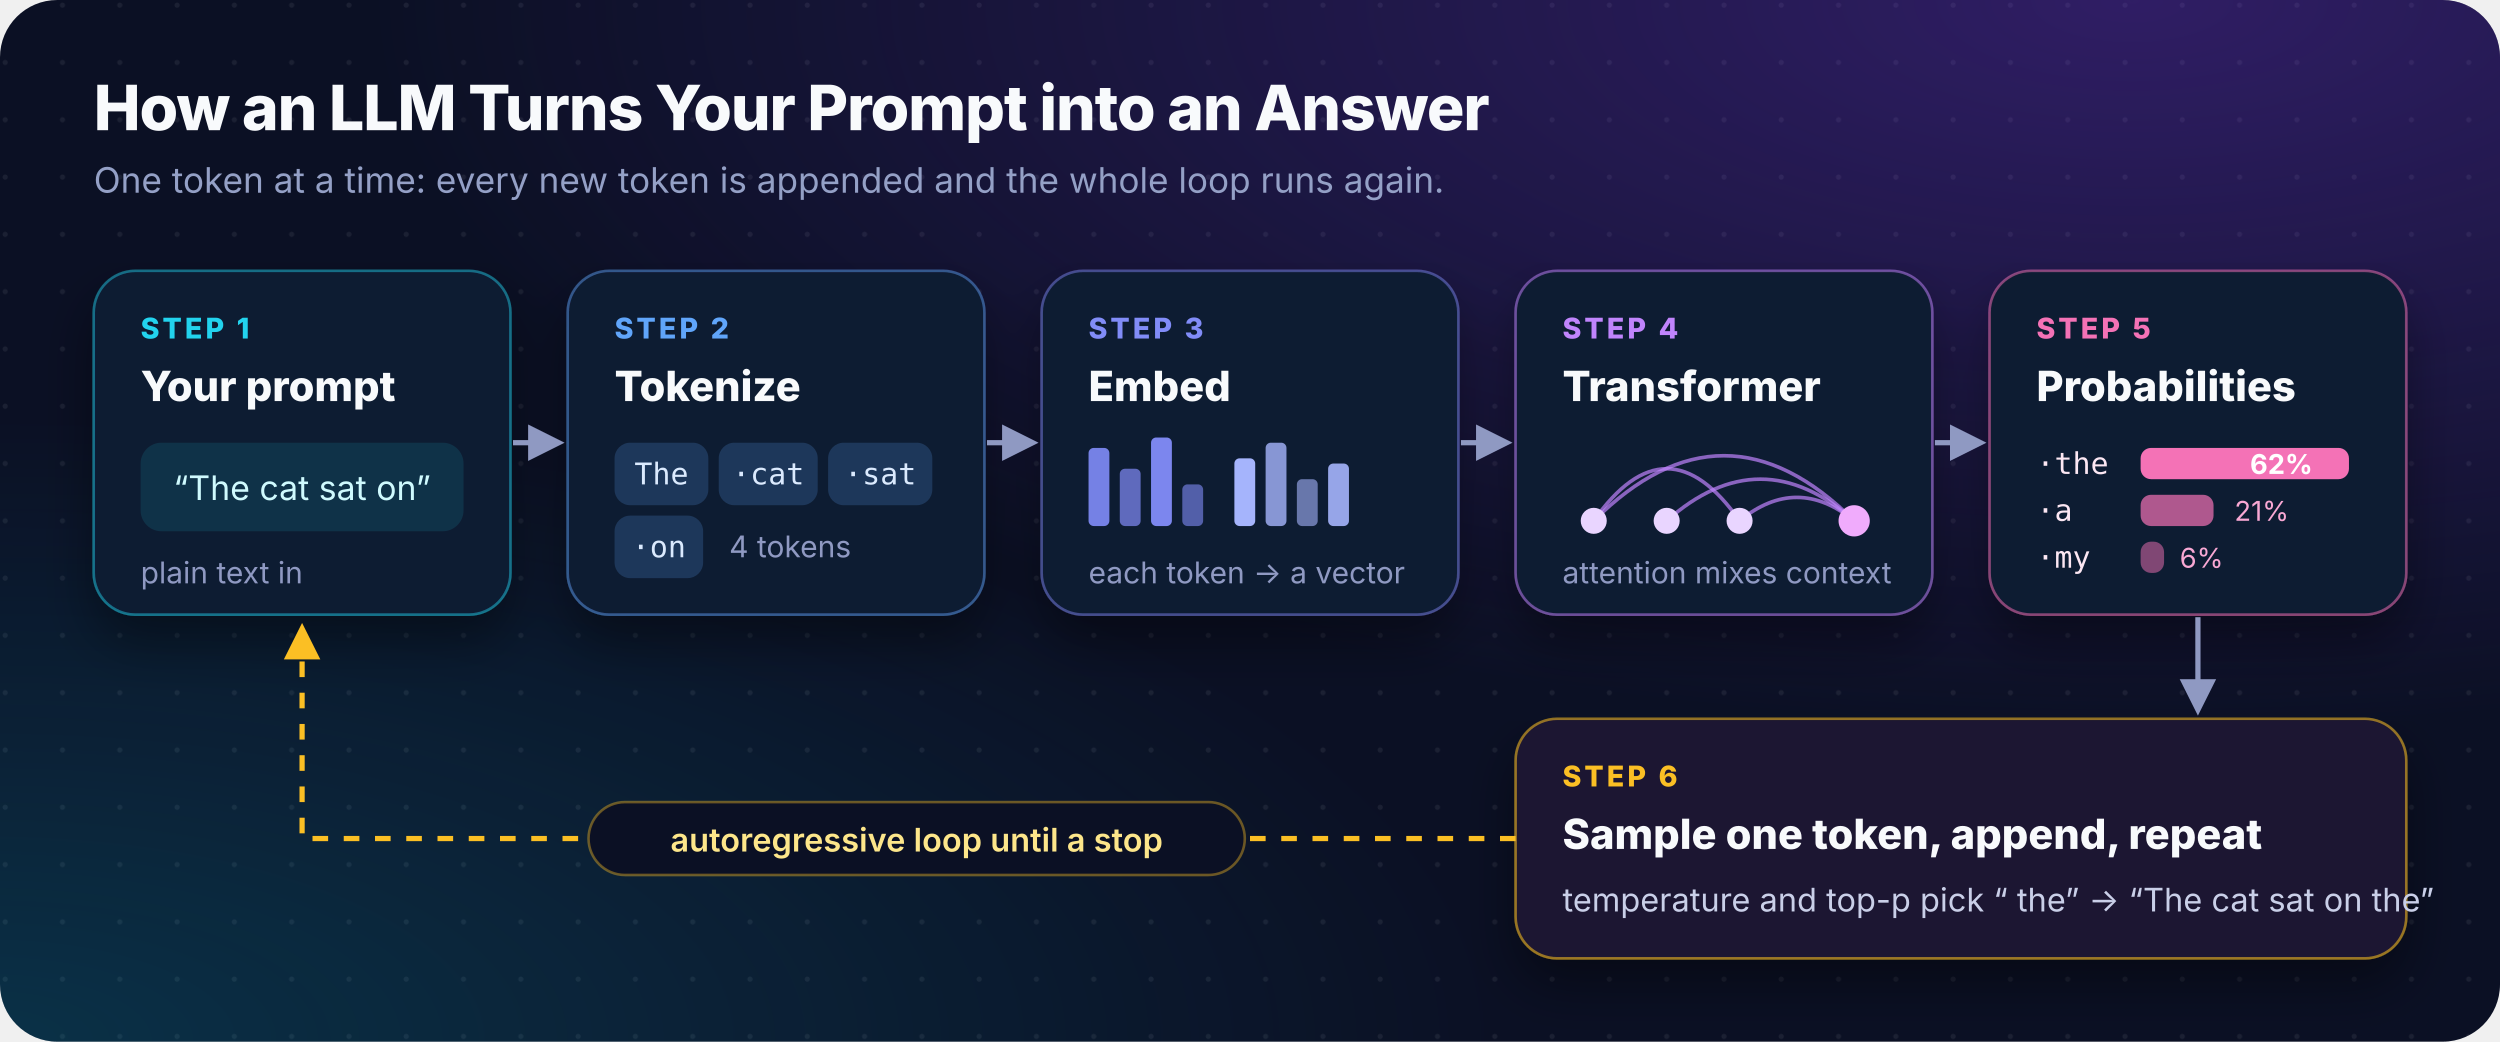
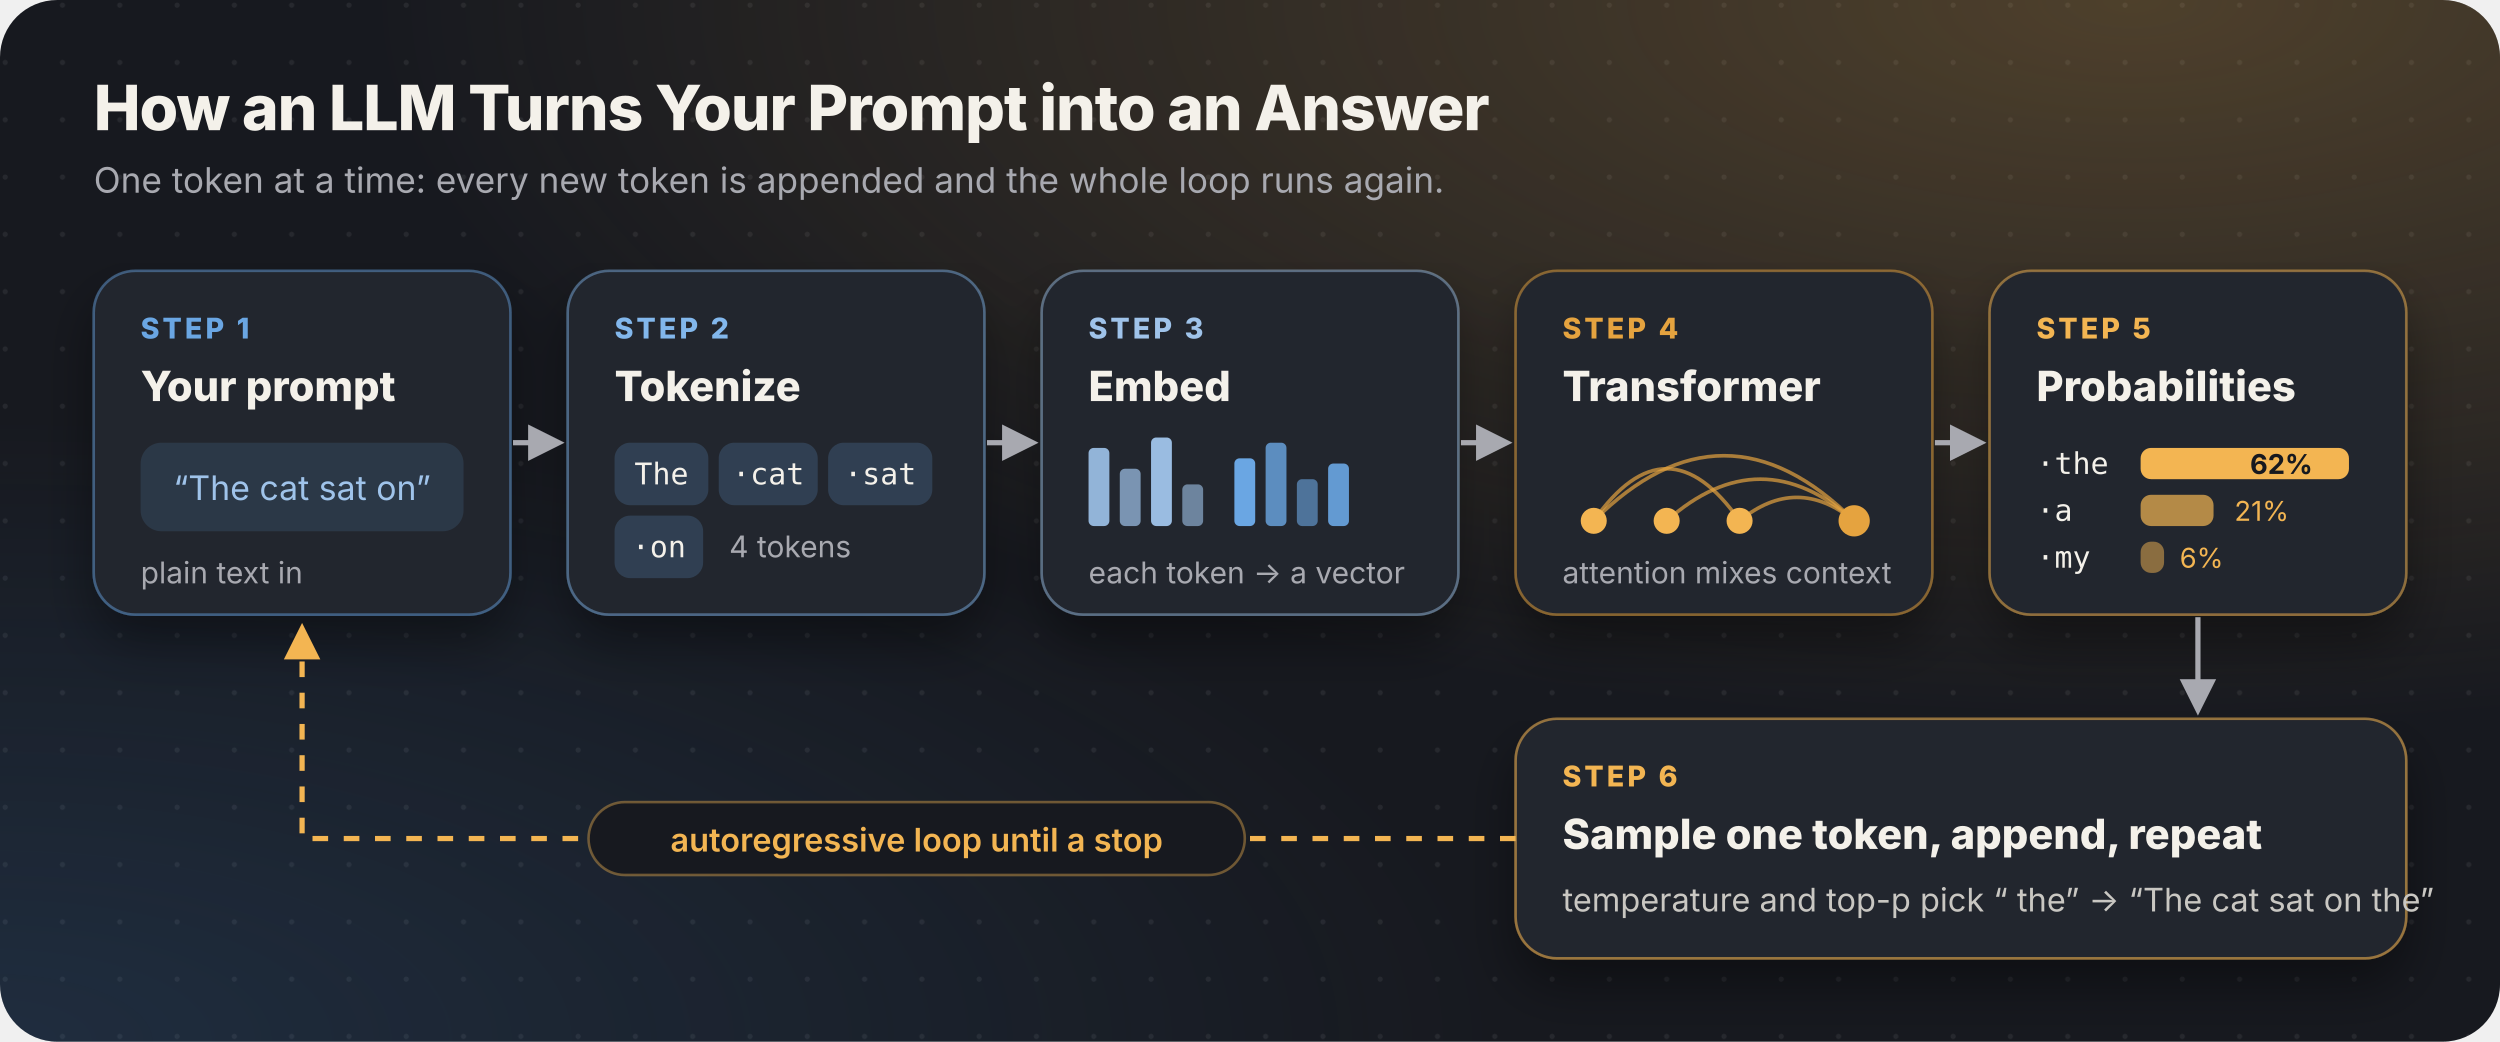
<svg xmlns="http://www.w3.org/2000/svg" viewBox="0 0 960 400" font-family="Inter, -apple-system, 'Segoe UI', Helvetica, Arial, sans-serif">
  <defs>
    <pattern id="dots" width="22" height="22" patternUnits="userSpaceOnUse">
      <circle cx="2" cy="2" r="1" fill="#fff" fill-opacity=".07" />
    </pattern>
    <radialGradient id="g1" cx=".85" cy="0" r=".7">
-       <stop offset="0" stop-color="#7c3aed" stop-opacity=".32" />
-       <stop offset="1" stop-color="#7c3aed" stop-opacity="0" />
+       <stop offset="0" stop-color="#F3B552" stop-opacity=".25" />
+       <stop offset="1" stop-color="#F3B552" stop-opacity="0" />
    </radialGradient>
    <radialGradient id="g2" cx="0" cy="1" r=".6">
-       <stop offset="0" stop-color="#06b6d4" stop-opacity=".2" />
-       <stop offset="1" stop-color="#06b6d4" stop-opacity="0" />
+       <stop offset="0" stop-color="#407EBF" stop-opacity=".2" />
+       <stop offset="1" stop-color="#407EBF" stop-opacity="0" />
    </radialGradient>
    <marker id="a" viewBox="0 0 10 10" refX="8" refY="5" markerWidth="7" markerHeight="7" orient="auto">
-       <path d="M0 0L10 5L0 10z" fill="#8f99c2" />
+       <path d="M0 0L10 5L0 10z" fill="#A8A9B0" />
    </marker>
    <marker id="ap" viewBox="0 0 10 10" refX="8" refY="5" markerWidth="7" markerHeight="7" orient="auto">
-       <path d="M0 0L10 5L0 10z" fill="#fbbf24" />
+       <path d="M0 0L10 5L0 10z" fill="#F3B552" />
    </marker>
    <filter id="sh" x="-10%" y="-10%" width="120%" height="140%">
      <feDropShadow dx="0" dy="10" stdDeviation="10" flood-color="#000" flood-opacity=".4" />
    </filter>
  </defs>
-   <rect width="960" height="400" rx="22" fill="#0b1024" />
+   <rect width="960" height="400" rx="22" fill="#17191F" />
  <rect width="960" height="400" rx="22" fill="url(#dots)" />
  <rect width="960" height="400" rx="22" fill="url(#g1)" />
  <rect width="960" height="400" rx="22" fill="url(#g2)" />
-   <text x="36" y="50" fill="#f8fafc" font-size="24" font-weight="800" letter-spacing="-.4">How an LLM Turns Your Prompt into an Answer</text>
-   <text x="36" y="74" fill="#94a0c6" font-size="13.5">One token at a time: every new token is appended and the whole loop runs again.</text>
+   <text x="36" y="50" fill="#F4F1EA" font-size="24" font-weight="800" letter-spacing="-.4">How an LLM Turns Your Prompt into an Answer</text>
+   <text x="36" y="74" fill="#A8A9B0" font-size="13.5">One token at a time: every new token is appended and the whole loop runs again.</text>
  <g filter="url(#sh)">
-     <rect x="36" y="104" width="160" height="132" rx="16" fill="#0f1a33" stroke="#22d3ee" stroke-opacity=".45" />
-     <rect x="218" y="104" width="160" height="132" rx="16" fill="#0f1a33" stroke="#60a5fa" stroke-opacity=".45" />
-     <rect x="400" y="104" width="160" height="132" rx="16" fill="#0f1a33" stroke="#818cf8" stroke-opacity=".45" />
-     <rect x="582" y="104" width="160" height="132" rx="16" fill="#0f1a33" stroke="#c084fc" stroke-opacity=".5" />
-     <rect x="764" y="104" width="160" height="132" rx="16" fill="#0f1a33" stroke="#f472b6" stroke-opacity=".5" />
+     <rect x="36" y="104" width="160" height="132" rx="16" fill="#22252D" stroke="#6AA6E3" stroke-opacity=".45" />
+     <rect x="218" y="104" width="160" height="132" rx="16" fill="#22252D" stroke="#82B7EC" stroke-opacity=".45" />
+     <rect x="400" y="104" width="160" height="132" rx="16" fill="#22252D" stroke="#9FC3EA" stroke-opacity=".45" />
+     <rect x="582" y="104" width="160" height="132" rx="16" fill="#22252D" stroke="#E5A33F" stroke-opacity=".5" />
+     <rect x="764" y="104" width="160" height="132" rx="16" fill="#22252D" stroke="#F3B552" stroke-opacity=".5" />
  </g>
  <g font-size="11" font-weight="800" letter-spacing="1.2">
-     <text x="54" y="130" fill="#22d3ee">STEP 1</text>
-     <text x="236" y="130" fill="#60a5fa">STEP 2</text>
-     <text x="418" y="130" fill="#818cf8">STEP 3</text>
-     <text x="600" y="130" fill="#c084fc">STEP 4</text>
-     <text x="782" y="130" fill="#f472b6">STEP 5</text>
+     <text x="54" y="130" fill="#6AA6E3">STEP 1</text>
+     <text x="236" y="130" fill="#82B7EC">STEP 2</text>
+     <text x="418" y="130" fill="#9FC3EA">STEP 3</text>
+     <text x="600" y="130" fill="#E5A33F">STEP 4</text>
+     <text x="782" y="130" fill="#F3B552">STEP 5</text>
  </g>
-   <g fill="#f8fafc" font-size="16" font-weight="800">
+   <g fill="#F4F1EA" font-size="16" font-weight="800">
    <text x="54" y="154">Your prompt</text>
    <text x="236" y="154">Tokenize</text>
    <text x="418" y="154">Embed</text>
    <text x="600" y="154">Transformer</text>
    <text x="782" y="154">Probabilities</text>
  </g>
-   <rect x="54" y="170" width="124" height="34" rx="8" fill="#22d3ee" fill-opacity=".12" />
-   <text x="116" y="192" fill="#cffafe" font-size="13" text-anchor="middle">“The cat sat on”</text>
-   <text x="54" y="224" fill="#8f99c2" font-size="11.5">plain text in</text>
-   <g font-family="'JetBrains Mono', Menlo, monospace" font-size="11.5" fill="#dbeafe">
-     <rect x="236" y="170" width="36" height="24" rx="6" fill="#60a5fa" fill-opacity=".2" />
+   <rect x="54" y="170" width="124" height="34" rx="8" fill="#6AA6E3" fill-opacity=".14" />
+   <text x="116" y="192" fill="#9FC3EA" font-size="13" text-anchor="middle">“The cat sat on”</text>
+   <text x="54" y="224" fill="#A8A9B0" font-size="11.5">plain text in</text>
+   <g font-family="'JetBrains Mono', Menlo, monospace" font-size="11.5" fill="#F4F1EA">
+     <rect x="236" y="170" width="36" height="24" rx="6" fill="#6AA6E3" fill-opacity=".2" />
    <text x="254" y="186" text-anchor="middle">The</text>
-     <rect x="276" y="170" width="38" height="24" rx="6" fill="#60a5fa" fill-opacity=".2" />
+     <rect x="276" y="170" width="38" height="24" rx="6" fill="#6AA6E3" fill-opacity=".2" />
    <text x="295" y="186" text-anchor="middle">·cat</text>
-     <rect x="318" y="170" width="40" height="24" rx="6" fill="#60a5fa" fill-opacity=".2" />
+     <rect x="318" y="170" width="40" height="24" rx="6" fill="#6AA6E3" fill-opacity=".2" />
    <text x="338" y="186" text-anchor="middle">·sat</text>
-     <rect x="236" y="198" width="34" height="24" rx="6" fill="#60a5fa" fill-opacity=".2" />
+     <rect x="236" y="198" width="34" height="24" rx="6" fill="#6AA6E3" fill-opacity=".2" />
    <text x="253" y="214" text-anchor="middle">·on</text>
  </g>
-   <text x="280" y="214" fill="#8f99c2" font-size="11.5">4 tokens</text>
-   <g fill="#818cf8">
+   <text x="280" y="214" fill="#A8A9B0" font-size="11.5">4 tokens</text>
+   <g fill="#9FC3EA">
    <rect x="418" y="172" width="8" height="30" rx="2" opacity=".9" />
    <rect x="430" y="180" width="8" height="22" rx="2" opacity=".7" />
    <rect x="442" y="168" width="8" height="34" rx="2" opacity=".95" />
    <rect x="454" y="186" width="8" height="16" rx="2" opacity=".6" />
-     <rect x="474" y="176" width="8" height="26" rx="2" fill="#a5b4fc" />
-     <rect x="486" y="170" width="8" height="32" rx="2" fill="#a5b4fc" opacity=".8" />
-     <rect x="498" y="184" width="8" height="18" rx="2" fill="#a5b4fc" opacity=".6" />
-     <rect x="510" y="178" width="8" height="24" rx="2" fill="#a5b4fc" opacity=".9" />
+     <rect x="474" y="176" width="8" height="26" rx="2" fill="#6AA6E3" />
+     <rect x="486" y="170" width="8" height="32" rx="2" fill="#6AA6E3" opacity=".8" />
+     <rect x="498" y="184" width="8" height="18" rx="2" fill="#6AA6E3" opacity=".6" />
+     <rect x="510" y="178" width="8" height="24" rx="2" fill="#6AA6E3" opacity=".9" />
  </g>
-   <text x="418" y="224" fill="#8f99c2" font-size="11.5">each token → a vector</text>
-   <g stroke="#c084fc" stroke-opacity=".7" stroke-width="1.4" fill="none">
+   <text x="418" y="224" fill="#A8A9B0" font-size="11.5">each token → a vector</text>
+   <g stroke="#E5A33F" stroke-opacity=".7" stroke-width="1.4" fill="none">
    <path d="M612 200 Q 640 160 668 200" />
    <path d="M612 200 Q 662 150 712 200" />
    <path d="M640 200 Q 676 168 712 200" />
    <path d="M668 200 Q 690 182 712 200" />
  </g>
-   <g fill="#e9d5ff">
+   <g fill="#F3B552">
    <circle cx="612" cy="200" r="5" />
    <circle cx="640" cy="200" r="5" />
    <circle cx="668" cy="200" r="5" />
-     <circle cx="712" cy="200" r="6" fill="#f0abfc" />
+     <circle cx="712" cy="200" r="6" fill="#E5A33F" />
  </g>
-   <text x="600" y="224" fill="#8f99c2" font-size="11.5">attention mixes context</text>
-   <g font-size="11.5" fill="#fce7f3" font-family="'JetBrains Mono', Menlo, monospace">
+   <text x="600" y="224" fill="#A8A9B0" font-size="11.5">attention mixes context</text>
+   <g font-size="11.5" fill="#F4F1EA" font-family="'JetBrains Mono', Menlo, monospace">
    <text x="782" y="182">·the</text>
-     <rect x="822" y="172" width="80" height="12" rx="4" fill="#f472b6" />
-     <text x="906" y="182" fill="#f9a8d4" font-family="Inter, sans-serif" font-size="10.5" text-anchor="end"> </text>
+     <rect x="822" y="172" width="80" height="12" rx="4" fill="#F3B552" />
+     <text x="906" y="182" fill="#F3B552" font-family="Inter, sans-serif" font-size="10.5" text-anchor="end"> </text>
    <text x="782" y="200">·a</text>
-     <rect x="822" y="190" width="28" height="12" rx="4" fill="#f472b6" fill-opacity=".7" />
+     <rect x="822" y="190" width="28" height="12" rx="4" fill="#F3B552" fill-opacity=".7" />
    <text x="782" y="218">·my</text>
-     <rect x="822" y="208" width="9" height="12" rx="4" fill="#f472b6" fill-opacity=".5" />
+     <rect x="822" y="208" width="9" height="12" rx="4" fill="#F3B552" fill-opacity=".5" />
  </g>
-   <g font-size="10.5" fill="#f9a8d4">
+   <g font-size="10.5" fill="#F3B552">
    <text x="858" y="200">21%</text>
    <text x="837" y="218">6%</text>
-     <text x="864" y="182" fill="#fff" font-weight="700">62%</text>
+     <text x="864" y="182" fill="#17191F" font-weight="700">62%</text>
  </g>
-   <g stroke="#8f99c2" stroke-width="2" marker-end="url(#a)">
+   <g stroke="#A8A9B0" stroke-width="2" marker-end="url(#a)">
    <line x1="197" y1="170" x2="214" y2="170" />
    <line x1="379" y1="170" x2="396" y2="170" />
    <line x1="561" y1="170" x2="578" y2="170" />
    <line x1="743" y1="170" x2="760" y2="170" />
  </g>
  <g filter="url(#sh)">
-     <rect x="582" y="276" width="342" height="92" rx="16" fill="#1a1530" stroke="#fbbf24" stroke-opacity=".55" />
+     <rect x="582" y="276" width="342" height="92" rx="16" fill="#22252D" stroke="#F3B552" stroke-opacity=".55" />
  </g>
-   <text x="600" y="302" fill="#fbbf24" font-size="11" font-weight="800" letter-spacing="1.2">STEP 6</text>
-   <text x="600" y="326" fill="#f8fafc" font-size="16" font-weight="800">Sample one token, append, repeat</text>
-   <text x="600" y="350" fill="#c9cfe8" font-size="12.5">temperature and top-p pick “ the” → “The cat sat on the”</text>
-   <path d="M844 237 L844 272" stroke="#8f99c2" stroke-width="2" marker-end="url(#a)" />
-   <path d="M582 322 L116 322 L116 242" fill="none" stroke="#fbbf24" stroke-width="2" stroke-dasharray="6 6" marker-end="url(#ap)" />
-   <rect x="226" y="308" width="252" height="28" rx="14" fill="#0b1024" stroke="#fbbf24" stroke-opacity=".4" />
-   <text x="352" y="327" fill="#fde68a" font-size="12.5" font-weight="600" text-anchor="middle">autoregressive loop until a stop</text>
+   <text x="600" y="302" fill="#F3B552" font-size="11" font-weight="800" letter-spacing="1.2">STEP 6</text>
+   <text x="600" y="326" fill="#F4F1EA" font-size="16" font-weight="800">Sample one token, append, repeat</text>
+   <text x="600" y="350" fill="#C9C7C2" font-size="12.5">temperature and top-p pick “ the” → “The cat sat on the”</text>
+   <path d="M844 237 L844 272" stroke="#A8A9B0" stroke-width="2" marker-end="url(#a)" />
+   <path d="M582 322 L116 322 L116 242" fill="none" stroke="#F3B552" stroke-width="2" stroke-dasharray="6 6" marker-end="url(#ap)" />
+   <rect x="226" y="308" width="252" height="28" rx="14" fill="#17191F" stroke="#F3B552" stroke-opacity=".4" />
+   <text x="352" y="327" fill="#F3B552" font-size="12.5" font-weight="600" text-anchor="middle">autoregressive loop until a stop</text>
</svg>
